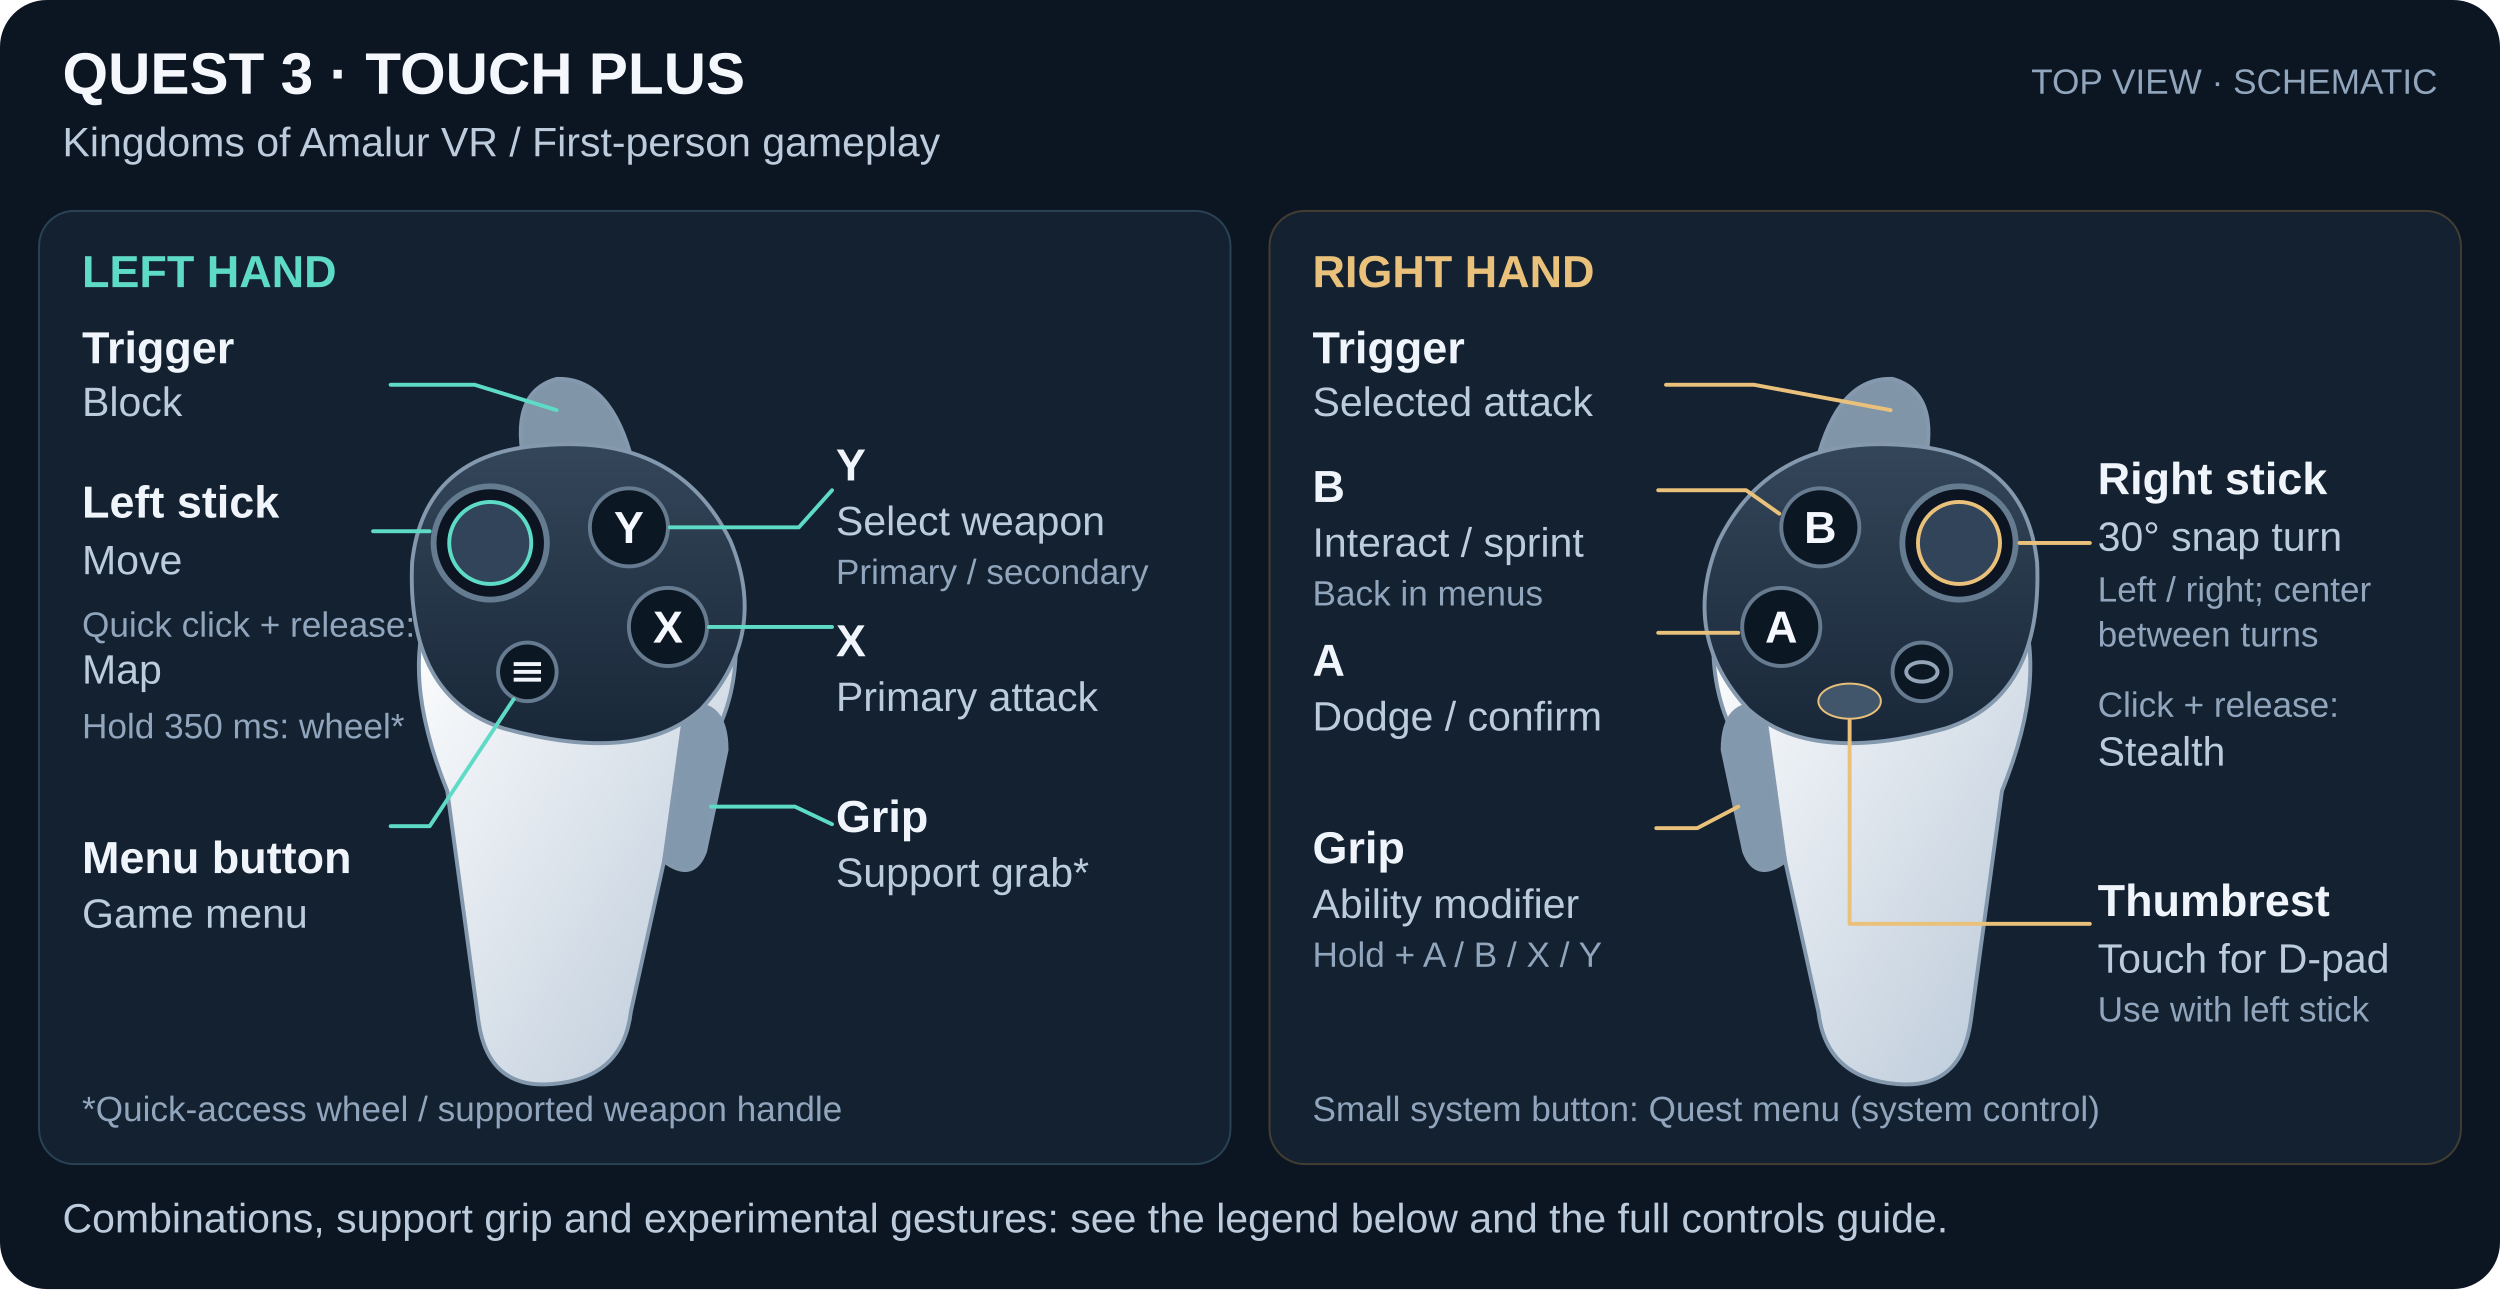
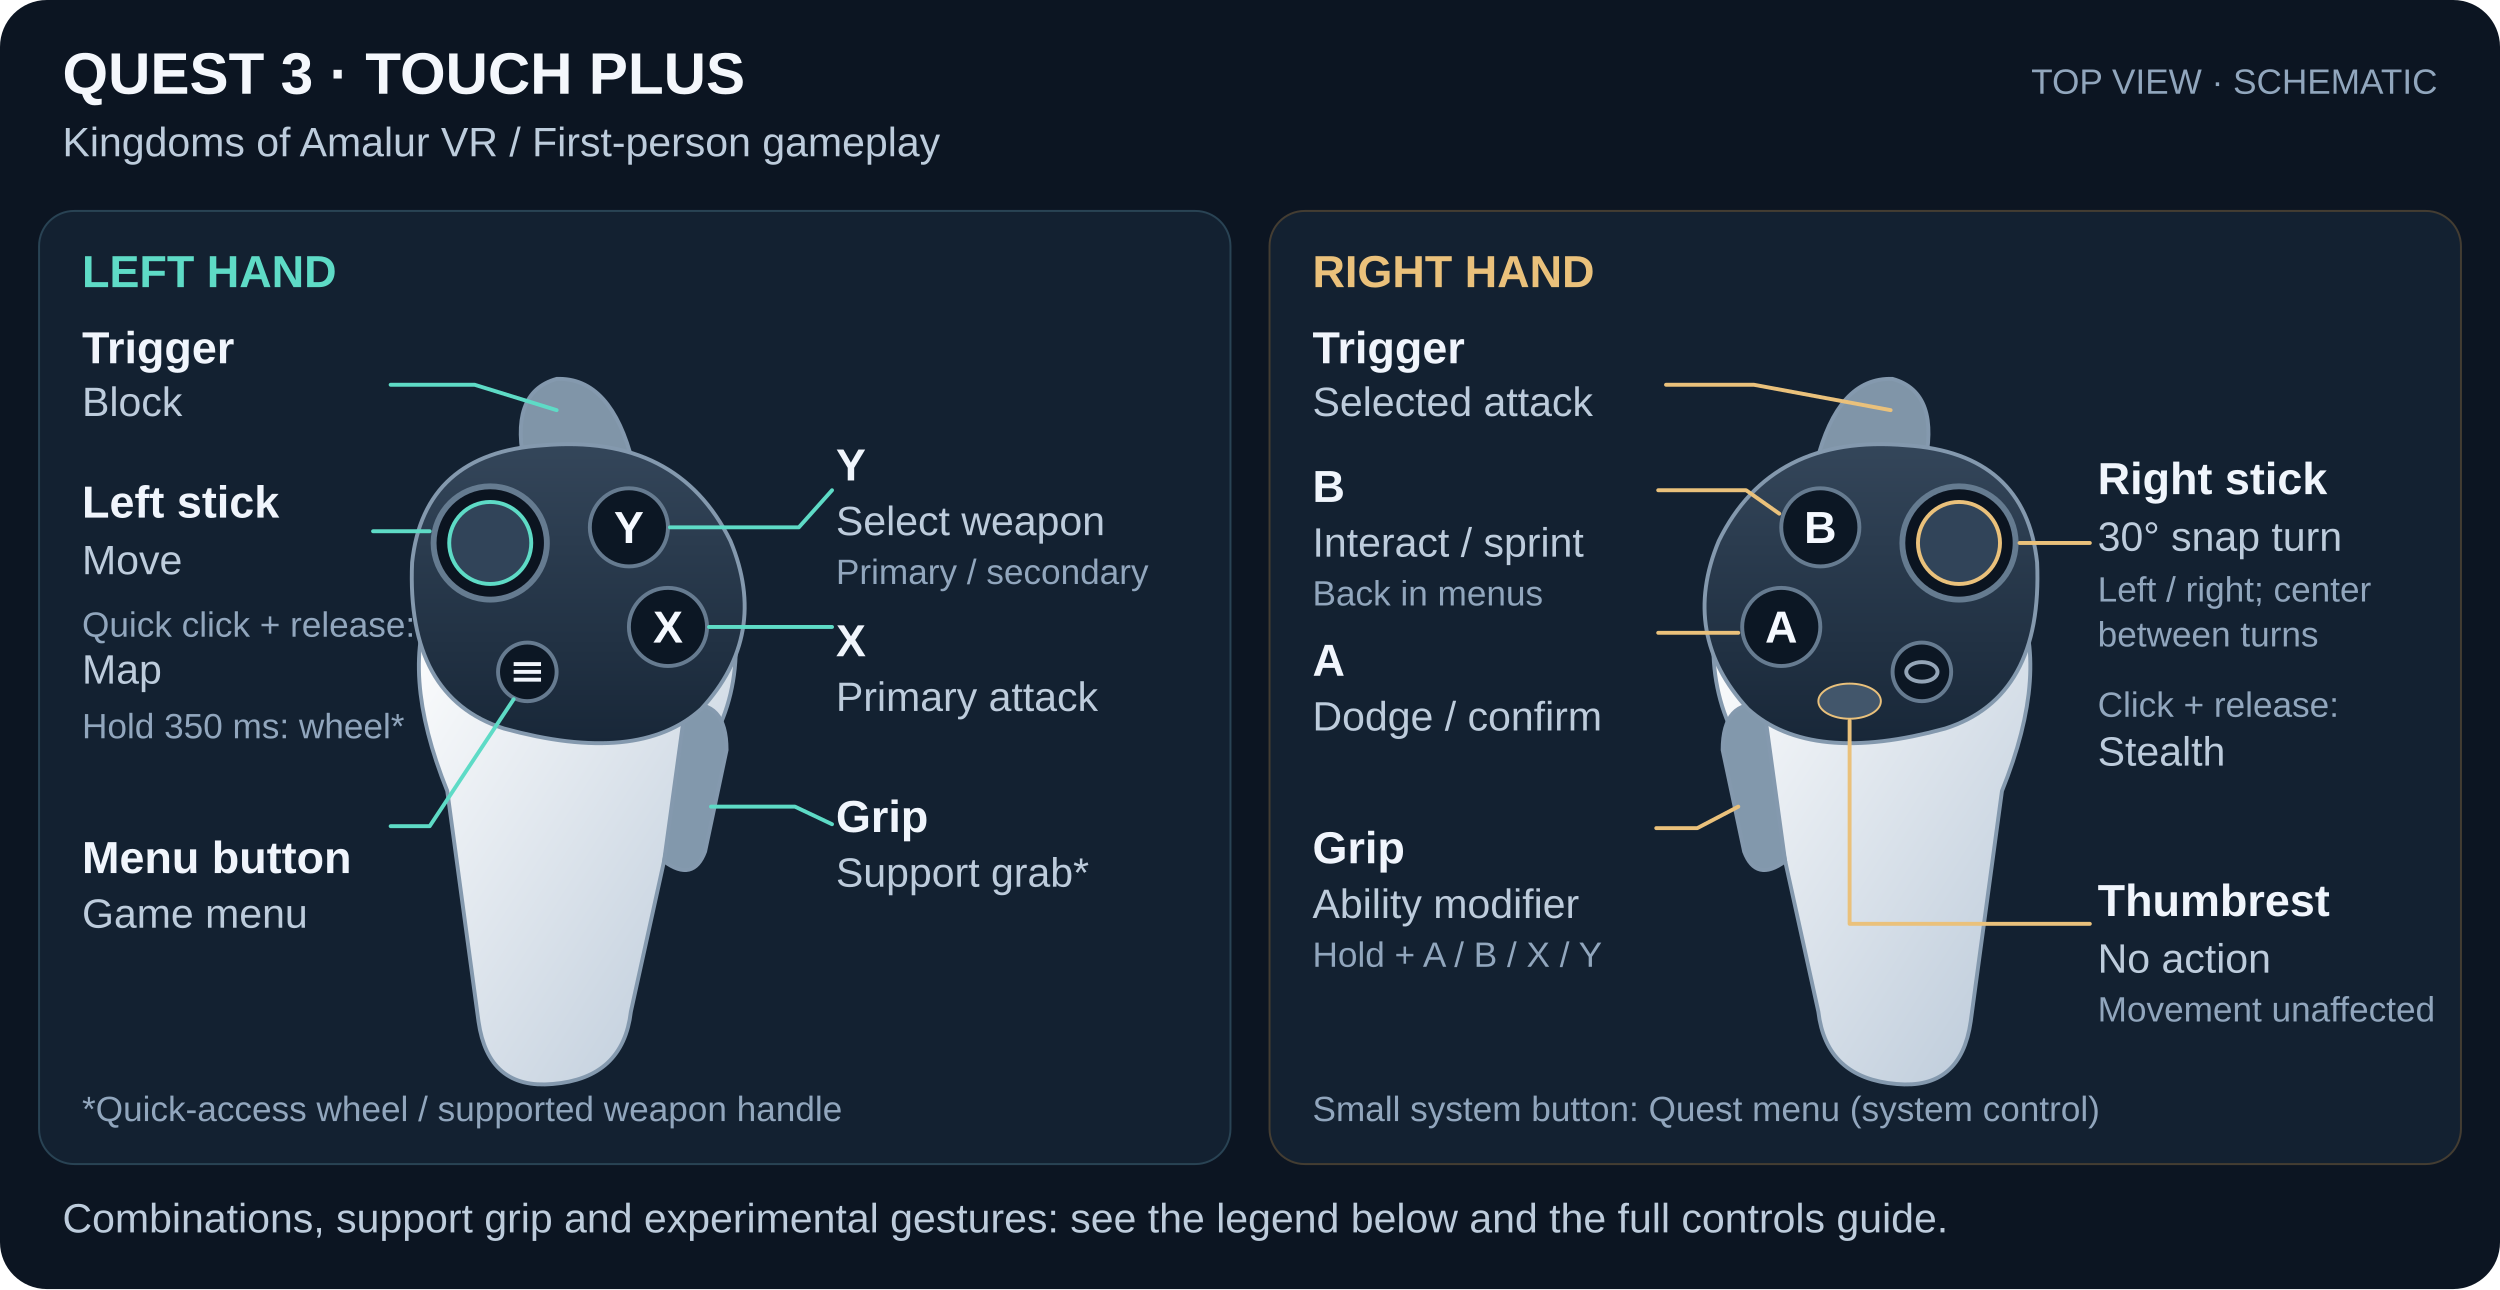
<svg xmlns="http://www.w3.org/2000/svg" width="1280" height="660" viewBox="0 0 1280 660" role="img" aria-labelledby="title desc">
  <defs>
    <linearGradient id="shell" x1="0" y1="0" x2="1" y2="1">
      <stop stop-color="#ffffff" />
      <stop offset="1" stop-color="#b9c8d8" />
    </linearGradient>
    <linearGradient id="face" x1="0" y1="0" x2="0" y2="1">
      <stop stop-color="#34465a" />
      <stop offset="1" stop-color="#182738" />
    </linearGradient>
    <style>
      text { font-family: -apple-system, BlinkMacSystemFont, 'Segoe UI', Arial, sans-serif; }
      .label { fill: #f0f5fc; font-size: 23px; font-weight: 650; }
      .action { fill: #bdccdc; font-size: 21px; }
      .small { fill: #91a6bd; font-size: 18px; }
      .wire { fill: none; stroke-width: 2; stroke-linecap: round; stroke-linejoin: round; }
      .left { stroke: #5edbc6; } .right { stroke: #eac17b; }
      .button { fill: #0c1724; stroke: #667b90; stroke-width: 2; }
      .glyph { fill: #f5f9ff; font-size: 23px; font-weight: 600; text-anchor: middle; }
    </style>
  </defs>
  <rect width="1280" height="660" rx="24" fill="#0c1522" />
  <text x="32" y="48" fill="#f4f7fc" font-size="30" font-weight="700">QUEST 3 · TOUCH PLUS</text>
  <text x="32" y="80" class="action">Kingdoms of Amalur VR / First-person gameplay</text>
  <text x="1248" y="48" text-anchor="end" class="small">TOP VIEW · SCHEMATIC</text>
  <rect x="20" y="108" width="610" height="488" rx="18" fill="#132131" stroke="#294354" />
  <rect x="650" y="108" width="610" height="488" rx="18" fill="#132131" stroke="#443d32" />
  <text x="42" y="147" fill="#5edbc6" font-size="23" font-weight="700">LEFT HAND</text>
  <text x="672" y="147" fill="#eac17b" font-size="23" font-weight="700">RIGHT HAND</text>
  <g stroke="#8499ae" stroke-width="2">
    <path d="M269 240 Q260 201 285 194 Q313 193 324 237" fill="#8095a8" />
    <path d="M222 305 Q204 343 229 405 L245 523 Q250 558 283 555 Q319 552 323 518 L349 400 Q387 361 373 299Z" fill="url(#shell)" />
    <path d="M351 361 Q372 358 372 384 L361 436 Q355 452 340 441Z" fill="#8298ac" />
    <path d="M211 288 Q217 232 278 228 Q347 222 374 277 Q394 325 359 363 Q327 392 258 373 Q208 357 211 288Z" fill="url(#face)" />
    <path d="M985 240 Q994 201 969 194 Q941 193 930 237" fill="#8095a8" />
    <path d="M1032 305 Q1050 343 1025 405 L1009 523 Q1004 558 971 555 Q935 552 931 518 L905 400 Q867 361 881 299Z" fill="url(#shell)" />
    <path d="M903 361 Q882 358 882 384 L893 436 Q899 452 914 441Z" fill="#8298ac" />
    <path d="M1043 288 Q1037 232 976 228 Q907 222 880 277 Q860 325 895 363 Q927 392 996 373 Q1046 357 1043 288Z" fill="url(#face)" />
  </g>
  <circle cx="251" cy="278" r="29" fill="#0b1420" stroke="#657b90" stroke-width="3" />
  <circle cx="251" cy="278" r="21" fill="#314459" stroke="#5edbc6" stroke-width="2" />
  <circle cx="322" cy="270" r="20" class="button" />
  <text x="322" y="278" class="glyph">Y</text>
  <circle cx="342" cy="321" r="20" class="button" />
  <text x="342" y="329" class="glyph">X</text>
  <circle cx="270" cy="344" r="15" class="button" />
  <path d="M263 340 H277 M263 344 H277 M263 348 H277" stroke="#f0f5fc" stroke-width="2" />
  <circle cx="1003" cy="278" r="29" fill="#0b1420" stroke="#657b90" stroke-width="3" />
  <circle cx="1003" cy="278" r="21" fill="#314459" stroke="#eac17b" stroke-width="2" />
  <circle cx="932" cy="270" r="20" class="button" />
  <text x="932" y="278" class="glyph">B</text>
  <circle cx="912" cy="321" r="20" class="button" />
  <text x="912" y="329" class="glyph">A</text>
  <circle cx="984" cy="344" r="15" class="button" />
  <ellipse cx="984" cy="344" rx="8" ry="5" fill="none" stroke="#94a5b7" stroke-width="2" />
  <ellipse cx="947" cy="359" rx="16" ry="9" fill="#42566b" stroke="#eac17b" />
  <g class="wire left">
    <path d="M200 197 H243 L285 210" />
    <path d="M191 272 H220" />
    <path d="M343 270 H409 L426 251" />
    <path d="M363 321 H426" />
    <path d="M200 423 H220 L263 358" />
    <path d="M364 413 H407 L426 422" />
  </g>
  <g>
    <text x="42" y="186" class="label">Trigger</text>
    <text x="42" y="213" class="action">Block</text>
    <text x="42" y="265" class="label">Left stick</text>
    <text x="42" y="294" class="action">Move</text>
    <text x="42" y="326" class="small">Quick click + release:</text>
    <text x="42" y="350" class="action">Map</text>
    <text x="42" y="378" class="small">Hold 350 ms: wheel*</text>
    <text x="428" y="246" class="label">Y</text>
    <text x="428" y="274" class="action">Select weapon</text>
    <text x="428" y="299" class="small">Primary / secondary</text>
    <text x="428" y="336" class="label">X</text>
    <text x="428" y="364" class="action">Primary attack</text>
    <text x="42" y="447" class="label">Menu button</text>
    <text x="42" y="475" class="action">Game menu</text>
    <text x="428" y="426" class="label">Grip</text>
    <text x="428" y="454" class="action">Support grab*</text>
    <text x="42" y="574" class="small">*Quick-access wheel / supported weapon handle</text>
  </g>
  <g class="wire right">
    <path d="M853 197 H898 L968 210" />
    <path d="M849 251 H894 L911 263" />
    <path d="M849 324 H890" />
    <path d="M1034 278 H1070" />
    <path d="M848 424 H869 L890 413" />
    <path d="M947 369 V473 H1070" />
  </g>
  <g>
    <text x="672" y="186" class="label">Trigger</text>
    <text x="672" y="213" class="action">Selected attack</text>
    <text x="672" y="257" class="label">B</text>
    <text x="672" y="285" class="action">Interact / sprint</text>
    <text x="672" y="310" class="small">Back in menus</text>
    <text x="672" y="346" class="label">A</text>
    <text x="672" y="374" class="action">Dodge / confirm</text>
    <text x="1074" y="253" class="label">Right stick</text>
    <text x="1074" y="282" class="action">30° snap turn</text>
    <text x="1074" y="308" class="small">Left / right; center</text>
    <text x="1074" y="331" class="small">between turns</text>
    <text x="1074" y="367" class="small">Click + release:</text>
    <text x="1074" y="392" class="action">Stealth</text>
    <text x="672" y="442" class="label">Grip</text>
    <text x="672" y="470" class="action">Ability modifier</text>
    <text x="672" y="495" class="small">Hold + A / B / X / Y</text>
    <text x="1074" y="469" class="label">Thumbrest</text>
-     <text x="1074" y="498" class="action">Touch for D-pad</text>
-     <text x="1074" y="523" class="small">Use with left stick</text>
+     <text x="1074" y="498" class="action">No action</text>
+     <text x="1074" y="523" class="small">Movement unaffected</text>
    <text x="672" y="574" class="small">Small system button: Quest menu (system control)</text>
  </g>
  <text x="32" y="631" class="action">Combinations, support grip and experimental gestures: see the legend below and the full controls guide.</text>
</svg>
